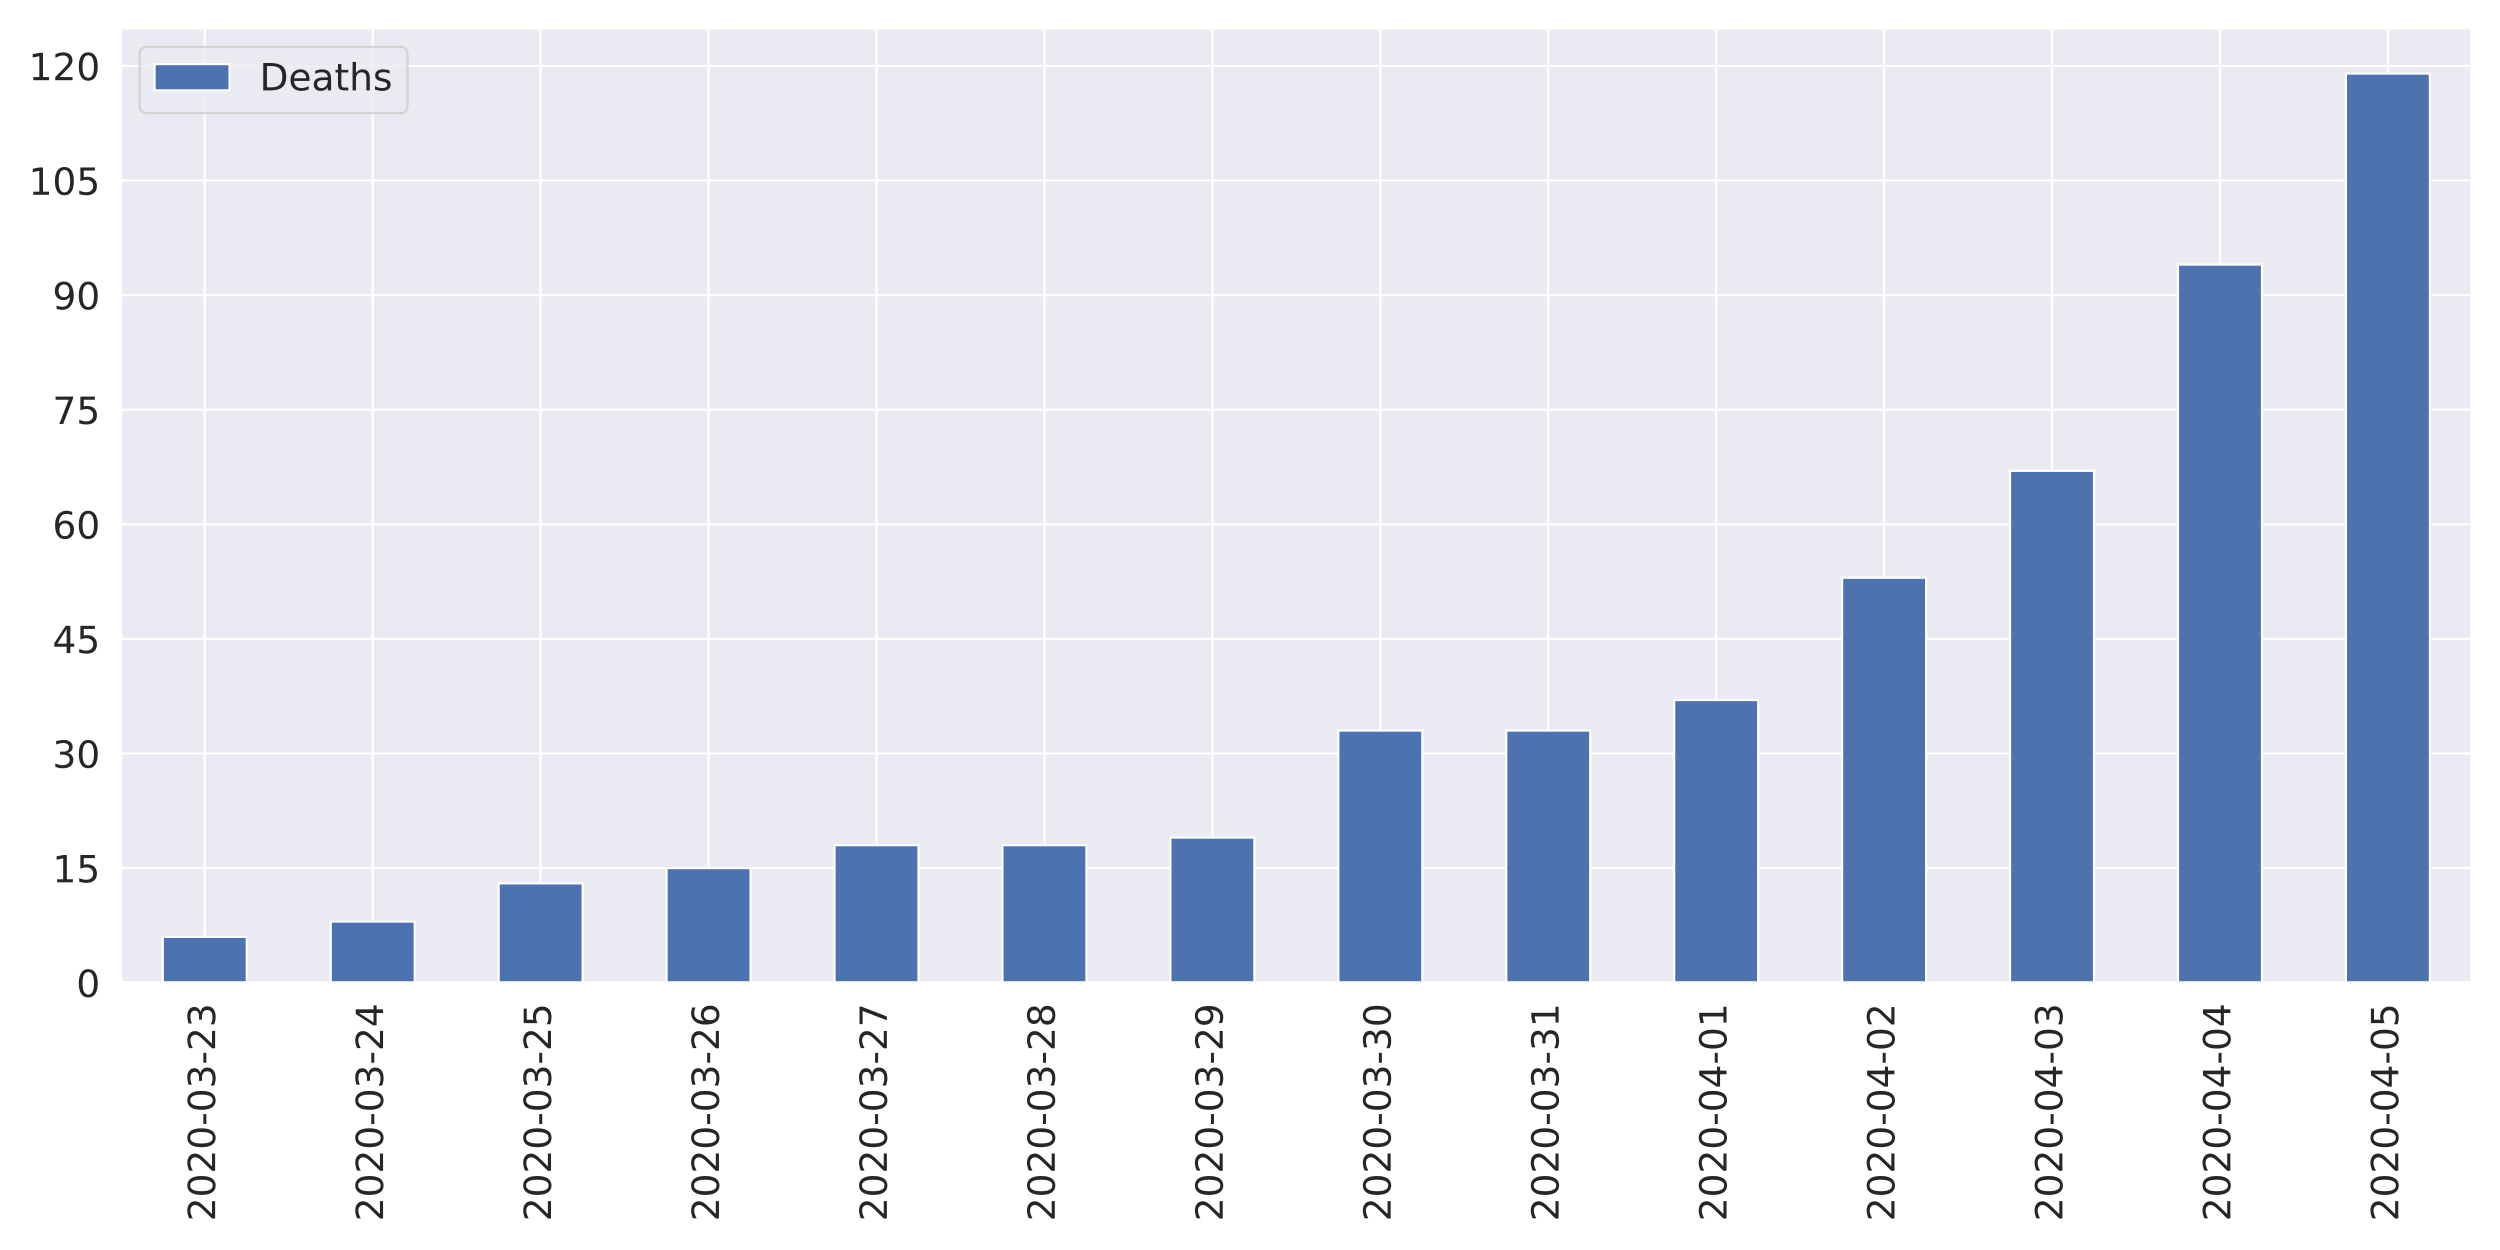
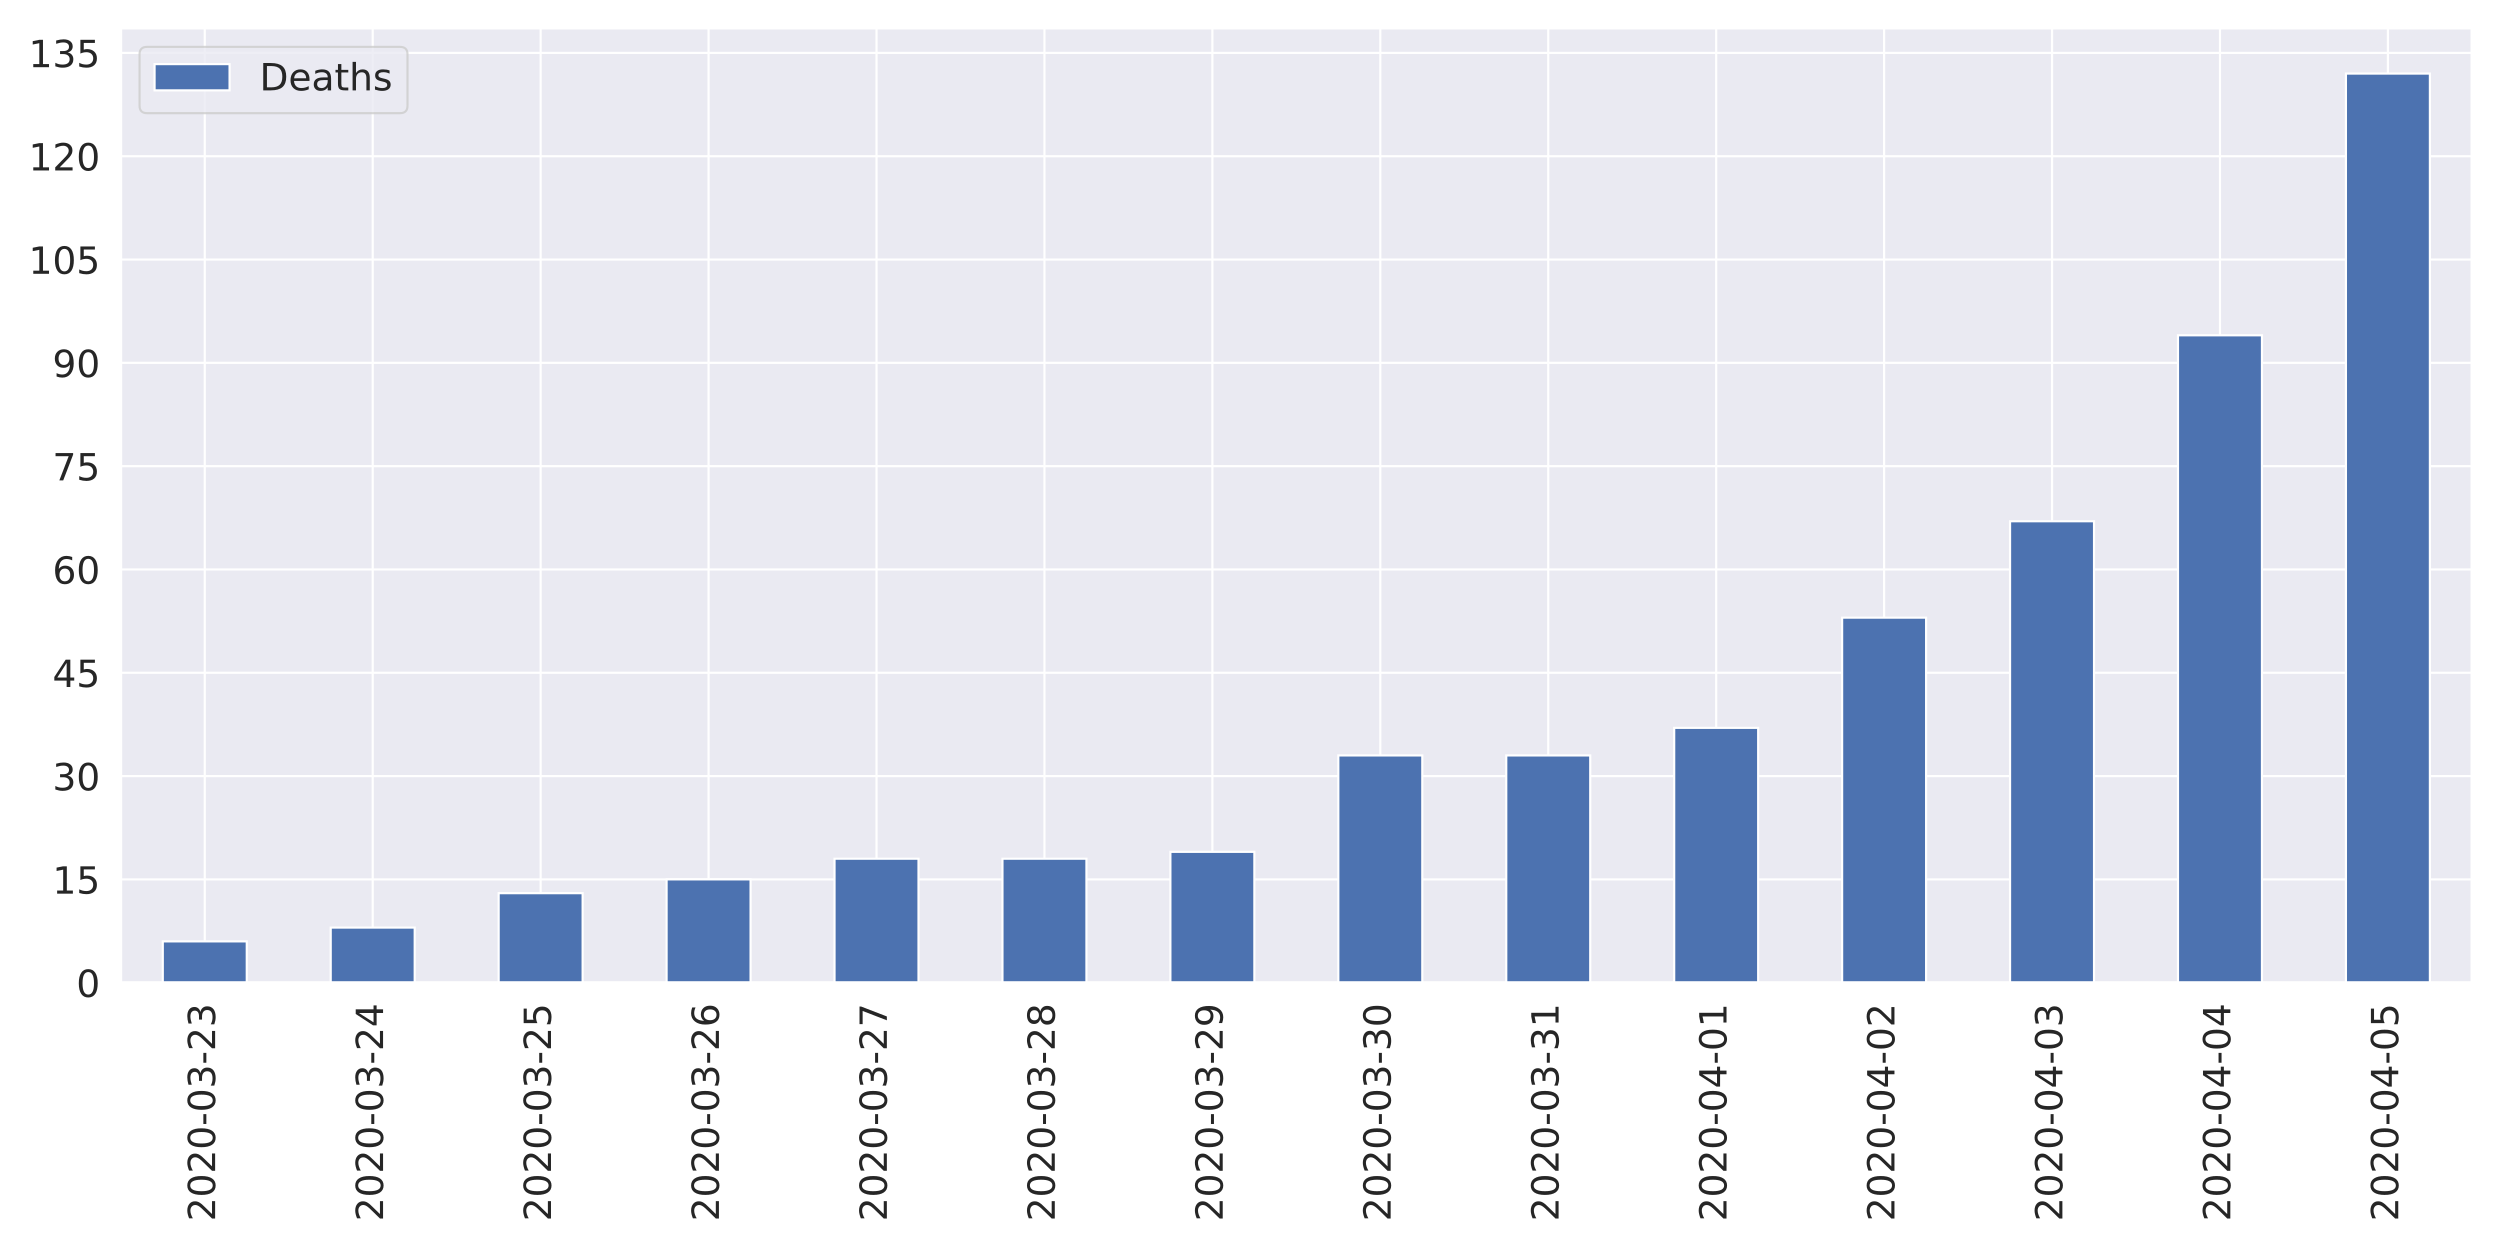
<svg xmlns="http://www.w3.org/2000/svg" xmlns:xlink="http://www.w3.org/1999/xlink" height="576pt" version="1.1" viewBox="0 0 1152 576" width="1152pt">
  <defs>
    <style type="text/css">
*{stroke-linecap:butt;stroke-linejoin:round;}
  </style>
  </defs>
  <g id="figure_1">
    <g id="patch_1">
      <path d="M 0 576  L 1152 576  L 1152 0  L 0 0  z " style="fill:#ffffff;" />
    </g>
    <g id="axes_1">
      <g id="patch_2">
        <path d="M 55.67 452.83  L 1139.04 452.83  L 1139.04 12.96  L 55.67 12.96  z " style="fill:#eaeaf2;" />
      </g>
      <g id="matplotlib.axis_1">
        <g id="xtick_1">
          <g id="line2d_1">
            <path clip-path="url(#p32ae984a57)" d="M 94.362 452.83  L 94.362 12.96  " style="fill:none;stroke:#ffffff;stroke-linecap:round;" />
          </g>
          <g id="text_1">
            <defs>
              <path d="M 19.188 8.297  L 53.609 8.297  L 53.609 0  L 7.328 0  L 7.328 8.297  Q 12.938 14.109 22.625 23.891  Q 32.328 33.688 34.812 36.531  Q 39.547 41.844 41.422 45.531  Q 43.312 49.219 43.312 52.781  Q 43.312 58.594 39.234 62.25  Q 35.156 65.922 28.609 65.922  Q 23.969 65.922 18.812 64.312  Q 13.672 62.703 7.812 59.422  L 7.812 69.391  Q 13.766 71.781 18.938 73  Q 24.125 74.219 28.422 74.219  Q 39.75 74.219 46.484 68.547  Q 53.219 62.891 53.219 53.422  Q 53.219 48.922 51.531 44.891  Q 49.859 40.875 45.406 35.406  Q 44.188 33.984 37.641 27.219  Q 31.109 20.453 19.188 8.297  z " id="DejaVuSans-50" />
              <path d="M 31.781 66.406  Q 24.172 66.406 20.328 58.906  Q 16.5 51.422 16.5 36.375  Q 16.5 21.391 20.328 13.891  Q 24.172 6.391 31.781 6.391  Q 39.453 6.391 43.281 13.891  Q 47.125 21.391 47.125 36.375  Q 47.125 51.422 43.281 58.906  Q 39.453 66.406 31.781 66.406  z M 31.781 74.219  Q 44.047 74.219 50.516 64.516  Q 56.984 54.828 56.984 36.375  Q 56.984 17.969 50.516 8.266  Q 44.047 -1.422 31.781 -1.422  Q 19.531 -1.422 13.062 8.266  Q 6.594 17.969 6.594 36.375  Q 6.594 54.828 13.062 64.516  Q 19.531 74.219 31.781 74.219  z " id="DejaVuSans-48" />
              <path d="M 4.891 31.391  L 31.203 31.391  L 31.203 23.391  L 4.891 23.391  z " id="DejaVuSans-45" />
              <path d="M 40.578 39.312  Q 47.656 37.797 51.625 33  Q 55.609 28.219 55.609 21.188  Q 55.609 10.406 48.188 4.484  Q 40.766 -1.422 27.094 -1.422  Q 22.516 -1.422 17.656 -0.516  Q 12.797 0.391 7.625 2.203  L 7.625 11.719  Q 11.719 9.328 16.594 8.109  Q 21.484 6.891 26.812 6.891  Q 36.078 6.891 40.938 10.547  Q 45.797 14.203 45.797 21.188  Q 45.797 27.641 41.281 31.266  Q 36.766 34.906 28.719 34.906  L 20.219 34.906  L 20.219 43.016  L 29.109 43.016  Q 36.375 43.016 40.234 45.922  Q 44.094 48.828 44.094 54.297  Q 44.094 59.906 40.109 62.906  Q 36.141 65.922 28.719 65.922  Q 24.656 65.922 20.016 65.031  Q 15.375 64.156 9.812 62.312  L 9.812 71.094  Q 15.438 72.656 20.344 73.438  Q 25.25 74.219 29.594 74.219  Q 40.828 74.219 47.359 69.109  Q 53.906 64.016 53.906 55.328  Q 53.906 49.266 50.438 45.094  Q 46.969 40.922 40.578 39.312  z " id="DejaVuSans-51" />
            </defs>
            <g style="fill:#262626;" transform="translate(99.12999 562.7538)rotate(-90)scale(0.1728 -0.1728)">
              <use xlink:href="#DejaVuSans-50" />
              <use x="63.623" xlink:href="#DejaVuSans-48" />
              <use x="127.246" xlink:href="#DejaVuSans-50" />
              <use x="190.869" xlink:href="#DejaVuSans-48" />
              <use x="254.492" xlink:href="#DejaVuSans-45" />
              <use x="290.576" xlink:href="#DejaVuSans-48" />
              <use x="354.199" xlink:href="#DejaVuSans-51" />
              <use x="417.822" xlink:href="#DejaVuSans-45" />
              <use x="453.906" xlink:href="#DejaVuSans-50" />
              <use x="517.529" xlink:href="#DejaVuSans-51" />
            </g>
          </g>
        </g>
        <g id="xtick_2">
          <g id="line2d_2">
            <path clip-path="url(#p32ae984a57)" d="M 171.745 452.83  L 171.745 12.96  " style="fill:none;stroke:#ffffff;stroke-linecap:round;" />
          </g>
          <g id="text_2">
            <defs>
              <path d="M 37.797 64.312  L 12.891 25.391  L 37.797 25.391  z M 35.203 72.906  L 47.609 72.906  L 47.609 25.391  L 58.016 25.391  L 58.016 17.188  L 47.609 17.188  L 47.609 0  L 37.797 0  L 37.797 17.188  L 4.891 17.188  L 4.891 26.703  z " id="DejaVuSans-52" />
            </defs>
            <g style="fill:#262626;" transform="translate(176.5136 562.7538)rotate(-90)scale(0.1728 -0.1728)">
              <use xlink:href="#DejaVuSans-50" />
              <use x="63.623" xlink:href="#DejaVuSans-48" />
              <use x="127.246" xlink:href="#DejaVuSans-50" />
              <use x="190.869" xlink:href="#DejaVuSans-48" />
              <use x="254.492" xlink:href="#DejaVuSans-45" />
              <use x="290.576" xlink:href="#DejaVuSans-48" />
              <use x="354.199" xlink:href="#DejaVuSans-51" />
              <use x="417.822" xlink:href="#DejaVuSans-45" />
              <use x="453.906" xlink:href="#DejaVuSans-50" />
              <use x="517.529" xlink:href="#DejaVuSans-52" />
            </g>
          </g>
        </g>
        <g id="xtick_3">
          <g id="line2d_3">
            <path clip-path="url(#p32ae984a57)" d="M 249.129 452.83  L 249.129 12.96  " style="fill:none;stroke:#ffffff;stroke-linecap:round;" />
          </g>
          <g id="text_3">
            <defs>
              <path d="M 10.797 72.906  L 49.516 72.906  L 49.516 64.594  L 19.828 64.594  L 19.828 46.734  Q 21.969 47.469 24.109 47.828  Q 26.266 48.188 28.422 48.188  Q 40.625 48.188 47.75 41.5  Q 54.891 34.812 54.891 23.391  Q 54.891 11.625 47.562 5.094  Q 40.234 -1.422 26.906 -1.422  Q 22.312 -1.422 17.547 -0.641  Q 12.797 0.141 7.719 1.703  L 7.719 11.625  Q 12.109 9.234 16.797 8.062  Q 21.484 6.891 26.703 6.891  Q 35.156 6.891 40.078 11.328  Q 45.016 15.766 45.016 23.391  Q 45.016 31 40.078 35.438  Q 35.156 39.891 26.703 39.891  Q 22.75 39.891 18.812 39.016  Q 14.891 38.141 10.797 36.281  z " id="DejaVuSans-53" />
            </defs>
            <g style="fill:#262626;" transform="translate(253.8971 562.7538)rotate(-90)scale(0.1728 -0.1728)">
              <use xlink:href="#DejaVuSans-50" />
              <use x="63.623" xlink:href="#DejaVuSans-48" />
              <use x="127.246" xlink:href="#DejaVuSans-50" />
              <use x="190.869" xlink:href="#DejaVuSans-48" />
              <use x="254.492" xlink:href="#DejaVuSans-45" />
              <use x="290.576" xlink:href="#DejaVuSans-48" />
              <use x="354.199" xlink:href="#DejaVuSans-51" />
              <use x="417.822" xlink:href="#DejaVuSans-45" />
              <use x="453.906" xlink:href="#DejaVuSans-50" />
              <use x="517.529" xlink:href="#DejaVuSans-53" />
            </g>
          </g>
        </g>
        <g id="xtick_4">
          <g id="line2d_4">
            <path clip-path="url(#p32ae984a57)" d="M 326.512 452.83  L 326.512 12.96  " style="fill:none;stroke:#ffffff;stroke-linecap:round;" />
          </g>
          <g id="text_4">
            <defs>
              <path d="M 33.016 40.375  Q 26.375 40.375 22.484 35.828  Q 18.609 31.297 18.609 23.391  Q 18.609 15.531 22.484 10.953  Q 26.375 6.391 33.016 6.391  Q 39.656 6.391 43.531 10.953  Q 47.406 15.531 47.406 23.391  Q 47.406 31.297 43.531 35.828  Q 39.656 40.375 33.016 40.375  z M 52.594 71.297  L 52.594 62.312  Q 48.875 64.062 45.094 64.984  Q 41.312 65.922 37.594 65.922  Q 27.828 65.922 22.672 59.328  Q 17.531 52.734 16.797 39.406  Q 19.672 43.656 24.016 45.922  Q 28.375 48.188 33.594 48.188  Q 44.578 48.188 50.953 41.516  Q 57.328 34.859 57.328 23.391  Q 57.328 12.156 50.688 5.359  Q 44.047 -1.422 33.016 -1.422  Q 20.359 -1.422 13.672 8.266  Q 6.984 17.969 6.984 36.375  Q 6.984 53.656 15.188 63.938  Q 23.391 74.219 37.203 74.219  Q 40.922 74.219 44.703 73.484  Q 48.484 72.75 52.594 71.297  z " id="DejaVuSans-54" />
            </defs>
            <g style="fill:#262626;" transform="translate(331.2807 562.7538)rotate(-90)scale(0.1728 -0.1728)">
              <use xlink:href="#DejaVuSans-50" />
              <use x="63.623" xlink:href="#DejaVuSans-48" />
              <use x="127.246" xlink:href="#DejaVuSans-50" />
              <use x="190.869" xlink:href="#DejaVuSans-48" />
              <use x="254.492" xlink:href="#DejaVuSans-45" />
              <use x="290.576" xlink:href="#DejaVuSans-48" />
              <use x="354.199" xlink:href="#DejaVuSans-51" />
              <use x="417.822" xlink:href="#DejaVuSans-45" />
              <use x="453.906" xlink:href="#DejaVuSans-50" />
              <use x="517.529" xlink:href="#DejaVuSans-54" />
            </g>
          </g>
        </g>
        <g id="xtick_5">
          <g id="line2d_5">
            <path clip-path="url(#p32ae984a57)" d="M 403.896 452.83  L 403.896 12.96  " style="fill:none;stroke:#ffffff;stroke-linecap:round;" />
          </g>
          <g id="text_5">
            <defs>
              <path d="M 8.203 72.906  L 55.078 72.906  L 55.078 68.703  L 28.609 0  L 18.312 0  L 43.219 64.594  L 8.203 64.594  z " id="DejaVuSans-55" />
            </defs>
            <g style="fill:#262626;" transform="translate(408.6643 562.7538)rotate(-90)scale(0.1728 -0.1728)">
              <use xlink:href="#DejaVuSans-50" />
              <use x="63.623" xlink:href="#DejaVuSans-48" />
              <use x="127.246" xlink:href="#DejaVuSans-50" />
              <use x="190.869" xlink:href="#DejaVuSans-48" />
              <use x="254.492" xlink:href="#DejaVuSans-45" />
              <use x="290.576" xlink:href="#DejaVuSans-48" />
              <use x="354.199" xlink:href="#DejaVuSans-51" />
              <use x="417.822" xlink:href="#DejaVuSans-45" />
              <use x="453.906" xlink:href="#DejaVuSans-50" />
              <use x="517.529" xlink:href="#DejaVuSans-55" />
            </g>
          </g>
        </g>
        <g id="xtick_6">
          <g id="line2d_6">
            <path clip-path="url(#p32ae984a57)" d="M 481.28 452.83  L 481.28 12.96  " style="fill:none;stroke:#ffffff;stroke-linecap:round;" />
          </g>
          <g id="text_6">
            <defs>
              <path d="M 31.781 34.625  Q 24.75 34.625 20.719 30.859  Q 16.703 27.094 16.703 20.516  Q 16.703 13.922 20.719 10.156  Q 24.75 6.391 31.781 6.391  Q 38.812 6.391 42.859 10.172  Q 46.922 13.969 46.922 20.516  Q 46.922 27.094 42.891 30.859  Q 38.875 34.625 31.781 34.625  z M 21.922 38.812  Q 15.578 40.375 12.031 44.719  Q 8.5 49.078 8.5 55.328  Q 8.5 64.062 14.719 69.141  Q 20.953 74.219 31.781 74.219  Q 42.672 74.219 48.875 69.141  Q 55.078 64.062 55.078 55.328  Q 55.078 49.078 51.531 44.719  Q 48 40.375 41.703 38.812  Q 48.828 37.156 52.797 32.312  Q 56.781 27.484 56.781 20.516  Q 56.781 9.906 50.312 4.234  Q 43.844 -1.422 31.781 -1.422  Q 19.734 -1.422 13.25 4.234  Q 6.781 9.906 6.781 20.516  Q 6.781 27.484 10.781 32.312  Q 14.797 37.156 21.922 38.812  z M 18.312 54.391  Q 18.312 48.734 21.844 45.562  Q 25.391 42.391 31.781 42.391  Q 38.141 42.391 41.719 45.562  Q 45.312 48.734 45.312 54.391  Q 45.312 60.062 41.719 63.234  Q 38.141 66.406 31.781 66.406  Q 25.391 66.406 21.844 63.234  Q 18.312 60.062 18.312 54.391  z " id="DejaVuSans-56" />
            </defs>
            <g style="fill:#262626;" transform="translate(486.0478 562.7538)rotate(-90)scale(0.1728 -0.1728)">
              <use xlink:href="#DejaVuSans-50" />
              <use x="63.623" xlink:href="#DejaVuSans-48" />
              <use x="127.246" xlink:href="#DejaVuSans-50" />
              <use x="190.869" xlink:href="#DejaVuSans-48" />
              <use x="254.492" xlink:href="#DejaVuSans-45" />
              <use x="290.576" xlink:href="#DejaVuSans-48" />
              <use x="354.199" xlink:href="#DejaVuSans-51" />
              <use x="417.822" xlink:href="#DejaVuSans-45" />
              <use x="453.906" xlink:href="#DejaVuSans-50" />
              <use x="517.529" xlink:href="#DejaVuSans-56" />
            </g>
          </g>
        </g>
        <g id="xtick_7">
          <g id="line2d_7">
            <path clip-path="url(#p32ae984a57)" d="M 558.663 452.83  L 558.663 12.96  " style="fill:none;stroke:#ffffff;stroke-linecap:round;" />
          </g>
          <g id="text_7">
            <defs>
              <path d="M 10.984 1.516  L 10.984 10.5  Q 14.703 8.734 18.5 7.812  Q 22.312 6.891 25.984 6.891  Q 35.75 6.891 40.891 13.453  Q 46.047 20.016 46.781 33.406  Q 43.953 29.203 39.594 26.953  Q 35.25 24.703 29.984 24.703  Q 19.047 24.703 12.672 31.312  Q 6.297 37.938 6.297 49.422  Q 6.297 60.641 12.938 67.422  Q 19.578 74.219 30.609 74.219  Q 43.266 74.219 49.922 64.516  Q 56.594 54.828 56.594 36.375  Q 56.594 19.141 48.406 8.859  Q 40.234 -1.422 26.422 -1.422  Q 22.703 -1.422 18.891 -0.688  Q 15.094 0.047 10.984 1.516  z M 30.609 32.422  Q 37.25 32.422 41.125 36.953  Q 45.016 41.5 45.016 49.422  Q 45.016 57.281 41.125 61.844  Q 37.25 66.406 30.609 66.406  Q 23.969 66.406 20.094 61.844  Q 16.219 57.281 16.219 49.422  Q 16.219 41.5 20.094 36.953  Q 23.969 32.422 30.609 32.422  z " id="DejaVuSans-57" />
            </defs>
            <g style="fill:#262626;" transform="translate(563.4314 562.7538)rotate(-90)scale(0.1728 -0.1728)">
              <use xlink:href="#DejaVuSans-50" />
              <use x="63.623" xlink:href="#DejaVuSans-48" />
              <use x="127.246" xlink:href="#DejaVuSans-50" />
              <use x="190.869" xlink:href="#DejaVuSans-48" />
              <use x="254.492" xlink:href="#DejaVuSans-45" />
              <use x="290.576" xlink:href="#DejaVuSans-48" />
              <use x="354.199" xlink:href="#DejaVuSans-51" />
              <use x="417.822" xlink:href="#DejaVuSans-45" />
              <use x="453.906" xlink:href="#DejaVuSans-50" />
              <use x="517.529" xlink:href="#DejaVuSans-57" />
            </g>
          </g>
        </g>
        <g id="xtick_8">
          <g id="line2d_8">
            <path clip-path="url(#p32ae984a57)" d="M 636.047 452.83  L 636.047 12.96  " style="fill:none;stroke:#ffffff;stroke-linecap:round;" />
          </g>
          <g id="text_8">
            <g style="fill:#262626;" transform="translate(640.815 562.7538)rotate(-90)scale(0.1728 -0.1728)">
              <use xlink:href="#DejaVuSans-50" />
              <use x="63.623" xlink:href="#DejaVuSans-48" />
              <use x="127.246" xlink:href="#DejaVuSans-50" />
              <use x="190.869" xlink:href="#DejaVuSans-48" />
              <use x="254.492" xlink:href="#DejaVuSans-45" />
              <use x="290.576" xlink:href="#DejaVuSans-48" />
              <use x="354.199" xlink:href="#DejaVuSans-51" />
              <use x="417.822" xlink:href="#DejaVuSans-45" />
              <use x="453.906" xlink:href="#DejaVuSans-51" />
              <use x="517.529" xlink:href="#DejaVuSans-48" />
            </g>
          </g>
        </g>
        <g id="xtick_9">
          <g id="line2d_9">
            <path clip-path="url(#p32ae984a57)" d="M 713.43 452.83  L 713.43 12.96  " style="fill:none;stroke:#ffffff;stroke-linecap:round;" />
          </g>
          <g id="text_9">
            <defs>
              <path d="M 12.406 8.297  L 28.516 8.297  L 28.516 63.922  L 10.984 60.406  L 10.984 69.391  L 28.422 72.906  L 38.281 72.906  L 38.281 8.297  L 54.391 8.297  L 54.391 0  L 12.406 0  z " id="DejaVuSans-49" />
            </defs>
            <g style="fill:#262626;" transform="translate(718.1986 562.7538)rotate(-90)scale(0.1728 -0.1728)">
              <use xlink:href="#DejaVuSans-50" />
              <use x="63.623" xlink:href="#DejaVuSans-48" />
              <use x="127.246" xlink:href="#DejaVuSans-50" />
              <use x="190.869" xlink:href="#DejaVuSans-48" />
              <use x="254.492" xlink:href="#DejaVuSans-45" />
              <use x="290.576" xlink:href="#DejaVuSans-48" />
              <use x="354.199" xlink:href="#DejaVuSans-51" />
              <use x="417.822" xlink:href="#DejaVuSans-45" />
              <use x="453.906" xlink:href="#DejaVuSans-51" />
              <use x="517.529" xlink:href="#DejaVuSans-49" />
            </g>
          </g>
        </g>
        <g id="xtick_10">
          <g id="line2d_10">
            <path clip-path="url(#p32ae984a57)" d="M 790.814 452.83  L 790.814 12.96  " style="fill:none;stroke:#ffffff;stroke-linecap:round;" />
          </g>
          <g id="text_10">
            <g style="fill:#262626;" transform="translate(795.5821 562.7538)rotate(-90)scale(0.1728 -0.1728)">
              <use xlink:href="#DejaVuSans-50" />
              <use x="63.623" xlink:href="#DejaVuSans-48" />
              <use x="127.246" xlink:href="#DejaVuSans-50" />
              <use x="190.869" xlink:href="#DejaVuSans-48" />
              <use x="254.492" xlink:href="#DejaVuSans-45" />
              <use x="290.576" xlink:href="#DejaVuSans-48" />
              <use x="354.199" xlink:href="#DejaVuSans-52" />
              <use x="417.822" xlink:href="#DejaVuSans-45" />
              <use x="453.906" xlink:href="#DejaVuSans-48" />
              <use x="517.529" xlink:href="#DejaVuSans-49" />
            </g>
          </g>
        </g>
        <g id="xtick_11">
          <g id="line2d_11">
            <path clip-path="url(#p32ae984a57)" d="M 868.197 452.83  L 868.197 12.96  " style="fill:none;stroke:#ffffff;stroke-linecap:round;" />
          </g>
          <g id="text_11">
            <g style="fill:#262626;" transform="translate(872.9657 562.7538)rotate(-90)scale(0.1728 -0.1728)">
              <use xlink:href="#DejaVuSans-50" />
              <use x="63.623" xlink:href="#DejaVuSans-48" />
              <use x="127.246" xlink:href="#DejaVuSans-50" />
              <use x="190.869" xlink:href="#DejaVuSans-48" />
              <use x="254.492" xlink:href="#DejaVuSans-45" />
              <use x="290.576" xlink:href="#DejaVuSans-48" />
              <use x="354.199" xlink:href="#DejaVuSans-52" />
              <use x="417.822" xlink:href="#DejaVuSans-45" />
              <use x="453.906" xlink:href="#DejaVuSans-48" />
              <use x="517.529" xlink:href="#DejaVuSans-50" />
            </g>
          </g>
        </g>
        <g id="xtick_12">
          <g id="line2d_12">
            <path clip-path="url(#p32ae984a57)" d="M 945.581 452.83  L 945.581 12.96  " style="fill:none;stroke:#ffffff;stroke-linecap:round;" />
          </g>
          <g id="text_12">
            <g style="fill:#262626;" transform="translate(950.3493 562.7538)rotate(-90)scale(0.1728 -0.1728)">
              <use xlink:href="#DejaVuSans-50" />
              <use x="63.623" xlink:href="#DejaVuSans-48" />
              <use x="127.246" xlink:href="#DejaVuSans-50" />
              <use x="190.869" xlink:href="#DejaVuSans-48" />
              <use x="254.492" xlink:href="#DejaVuSans-45" />
              <use x="290.576" xlink:href="#DejaVuSans-48" />
              <use x="354.199" xlink:href="#DejaVuSans-52" />
              <use x="417.822" xlink:href="#DejaVuSans-45" />
              <use x="453.906" xlink:href="#DejaVuSans-48" />
              <use x="517.529" xlink:href="#DejaVuSans-51" />
            </g>
          </g>
        </g>
        <g id="xtick_13">
          <g id="line2d_13">
            <path clip-path="url(#p32ae984a57)" d="M 1022.965 452.83  L 1022.965 12.96  " style="fill:none;stroke:#ffffff;stroke-linecap:round;" />
          </g>
          <g id="text_13">
            <g style="fill:#262626;" transform="translate(1027.733 562.7538)rotate(-90)scale(0.1728 -0.1728)">
              <use xlink:href="#DejaVuSans-50" />
              <use x="63.623" xlink:href="#DejaVuSans-48" />
              <use x="127.246" xlink:href="#DejaVuSans-50" />
              <use x="190.869" xlink:href="#DejaVuSans-48" />
              <use x="254.492" xlink:href="#DejaVuSans-45" />
              <use x="290.576" xlink:href="#DejaVuSans-48" />
              <use x="354.199" xlink:href="#DejaVuSans-52" />
              <use x="417.822" xlink:href="#DejaVuSans-45" />
              <use x="453.906" xlink:href="#DejaVuSans-48" />
              <use x="517.529" xlink:href="#DejaVuSans-52" />
            </g>
          </g>
        </g>
        <g id="xtick_14">
          <g id="line2d_14">
            <path clip-path="url(#p32ae984a57)" d="M 1100.348 452.83  L 1100.348 12.96  " style="fill:none;stroke:#ffffff;stroke-linecap:round;" />
          </g>
          <g id="text_14">
            <g style="fill:#262626;" transform="translate(1105.116 562.7538)rotate(-90)scale(0.1728 -0.1728)">
              <use xlink:href="#DejaVuSans-50" />
              <use x="63.623" xlink:href="#DejaVuSans-48" />
              <use x="127.246" xlink:href="#DejaVuSans-50" />
              <use x="190.869" xlink:href="#DejaVuSans-48" />
              <use x="254.492" xlink:href="#DejaVuSans-45" />
              <use x="290.576" xlink:href="#DejaVuSans-48" />
              <use x="354.199" xlink:href="#DejaVuSans-52" />
              <use x="417.822" xlink:href="#DejaVuSans-45" />
              <use x="453.906" xlink:href="#DejaVuSans-48" />
              <use x="517.529" xlink:href="#DejaVuSans-53" />
            </g>
          </g>
        </g>
      </g>
      <g id="matplotlib.axis_2">
        <g id="ytick_1">
          <g id="line2d_15">
            <path clip-path="url(#p32ae984a57)" d="M 55.67 452.83  L 1139.04 452.83  " style="fill:none;stroke:#ffffff;stroke-linecap:round;" />
          </g>
          <g id="text_15">
            <g style="fill:#262626;" transform="translate(35.1756 459.3951)scale(0.1728 -0.1728)">
              <use xlink:href="#DejaVuSans-48" />
            </g>
          </g>
        </g>
        <g id="ytick_2">
          <g id="line2d_16">
-             <path clip-path="url(#p32ae984a57)" d="M 55.67 400.024  L 1139.04 400.024  " style="fill:none;stroke:#ffffff;stroke-linecap:round;" />
+             <path clip-path="url(#p32ae984a57)" d="M 55.67 405.225  L 1139.04 405.225  " style="fill:none;stroke:#ffffff;stroke-linecap:round;" />
          </g>
          <g id="text_16">
-             <g style="fill:#262626;" transform="translate(24.1812 406.5895)scale(0.1728 -0.1728)">
+             <g style="fill:#262626;" transform="translate(24.1812 411.7901)scale(0.1728 -0.1728)">
              <use xlink:href="#DejaVuSans-49" />
              <use x="63.623" xlink:href="#DejaVuSans-53" />
            </g>
          </g>
        </g>
        <g id="ytick_3">
          <g id="line2d_17">
-             <path clip-path="url(#p32ae984a57)" d="M 55.67 347.219  L 1139.04 347.219  " style="fill:none;stroke:#ffffff;stroke-linecap:round;" />
+             <path clip-path="url(#p32ae984a57)" d="M 55.67 357.62  L 1139.04 357.62  " style="fill:none;stroke:#ffffff;stroke-linecap:round;" />
          </g>
          <g id="text_17">
-             <g style="fill:#262626;" transform="translate(24.1812 353.784)scale(0.1728 -0.1728)">
+             <g style="fill:#262626;" transform="translate(24.1812 364.1851)scale(0.1728 -0.1728)">
              <use xlink:href="#DejaVuSans-51" />
              <use x="63.623" xlink:href="#DejaVuSans-48" />
            </g>
          </g>
        </g>
        <g id="ytick_4">
          <g id="line2d_18">
-             <path clip-path="url(#p32ae984a57)" d="M 55.67 294.413  L 1139.04 294.413  " style="fill:none;stroke:#ffffff;stroke-linecap:round;" />
+             <path clip-path="url(#p32ae984a57)" d="M 55.67 310.015  L 1139.04 310.015  " style="fill:none;stroke:#ffffff;stroke-linecap:round;" />
          </g>
          <g id="text_18">
-             <g style="fill:#262626;" transform="translate(24.1812 300.9785)scale(0.1728 -0.1728)">
+             <g style="fill:#262626;" transform="translate(24.1812 316.5801)scale(0.1728 -0.1728)">
              <use xlink:href="#DejaVuSans-52" />
              <use x="63.623" xlink:href="#DejaVuSans-53" />
            </g>
          </g>
        </g>
        <g id="ytick_5">
          <g id="line2d_19">
-             <path clip-path="url(#p32ae984a57)" d="M 55.67 241.608  L 1139.04 241.608  " style="fill:none;stroke:#ffffff;stroke-linecap:round;" />
+             <path clip-path="url(#p32ae984a57)" d="M 55.67 262.41  L 1139.04 262.41  " style="fill:none;stroke:#ffffff;stroke-linecap:round;" />
          </g>
          <g id="text_19">
-             <g style="fill:#262626;" transform="translate(24.1812 248.173)scale(0.1728 -0.1728)">
+             <g style="fill:#262626;" transform="translate(24.1812 268.9751)scale(0.1728 -0.1728)">
              <use xlink:href="#DejaVuSans-54" />
              <use x="63.623" xlink:href="#DejaVuSans-48" />
            </g>
          </g>
        </g>
        <g id="ytick_6">
          <g id="line2d_20">
-             <path clip-path="url(#p32ae984a57)" d="M 55.67 188.802  L 1139.04 188.802  " style="fill:none;stroke:#ffffff;stroke-linecap:round;" />
+             <path clip-path="url(#p32ae984a57)" d="M 55.67 214.805  L 1139.04 214.805  " style="fill:none;stroke:#ffffff;stroke-linecap:round;" />
          </g>
          <g id="text_20">
-             <g style="fill:#262626;" transform="translate(24.1812 195.3674)scale(0.1728 -0.1728)">
+             <g style="fill:#262626;" transform="translate(24.1812 221.3702)scale(0.1728 -0.1728)">
              <use xlink:href="#DejaVuSans-55" />
              <use x="63.623" xlink:href="#DejaVuSans-53" />
            </g>
          </g>
        </g>
        <g id="ytick_7">
          <g id="line2d_21">
-             <path clip-path="url(#p32ae984a57)" d="M 55.67 135.997  L 1139.04 135.997  " style="fill:none;stroke:#ffffff;stroke-linecap:round;" />
+             <path clip-path="url(#p32ae984a57)" d="M 55.67 167.2  L 1139.04 167.2  " style="fill:none;stroke:#ffffff;stroke-linecap:round;" />
          </g>
          <g id="text_21">
-             <g style="fill:#262626;" transform="translate(24.1812 142.5619)scale(0.1728 -0.1728)">
+             <g style="fill:#262626;" transform="translate(24.1812 173.7652)scale(0.1728 -0.1728)">
              <use xlink:href="#DejaVuSans-57" />
              <use x="63.623" xlink:href="#DejaVuSans-48" />
            </g>
          </g>
        </g>
        <g id="ytick_8">
          <g id="line2d_22">
-             <path clip-path="url(#p32ae984a57)" d="M 55.67 83.191  L 1139.04 83.191  " style="fill:none;stroke:#ffffff;stroke-linecap:round;" />
+             <path clip-path="url(#p32ae984a57)" d="M 55.67 119.595  L 1139.04 119.595  " style="fill:none;stroke:#ffffff;stroke-linecap:round;" />
          </g>
          <g id="text_22">
-             <g style="fill:#262626;" transform="translate(13.1868 89.75639)scale(0.1728 -0.1728)">
+             <g style="fill:#262626;" transform="translate(13.1868 126.1602)scale(0.1728 -0.1728)">
              <use xlink:href="#DejaVuSans-49" />
              <use x="63.623" xlink:href="#DejaVuSans-48" />
              <use x="127.246" xlink:href="#DejaVuSans-53" />
            </g>
          </g>
        </g>
        <g id="ytick_9">
          <g id="line2d_23">
-             <path clip-path="url(#p32ae984a57)" d="M 55.67 30.386  L 1139.04 30.386  " style="fill:none;stroke:#ffffff;stroke-linecap:round;" />
+             <path clip-path="url(#p32ae984a57)" d="M 55.67 71.99  L 1139.04 71.99  " style="fill:none;stroke:#ffffff;stroke-linecap:round;" />
          </g>
          <g id="text_23">
-             <g style="fill:#262626;" transform="translate(13.1868 36.95087)scale(0.1728 -0.1728)">
+             <g style="fill:#262626;" transform="translate(13.1868 78.55522)scale(0.1728 -0.1728)">
              <use xlink:href="#DejaVuSans-49" />
              <use x="63.623" xlink:href="#DejaVuSans-50" />
              <use x="127.246" xlink:href="#DejaVuSans-48" />
            </g>
          </g>
        </g>
+         <g id="ytick_10">
+           <g id="line2d_24">
+             <path clip-path="url(#p32ae984a57)" d="M 55.67 24.385  L 1139.04 24.385  " style="fill:none;stroke:#ffffff;stroke-linecap:round;" />
+           </g>
+           <g id="text_24">
+             <g style="fill:#262626;" transform="translate(13.1868 30.95024)scale(0.1728 -0.1728)">
+               <use xlink:href="#DejaVuSans-49" />
+               <use x="63.623" xlink:href="#DejaVuSans-51" />
+               <use x="127.246" xlink:href="#DejaVuSans-53" />
+             </g>
+           </g>
+         </g>
      </g>
      <g id="patch_3">
-         <path clip-path="url(#p32ae984a57)" d="M 75.016 452.83  L 113.708 452.83  L 113.708 431.708  L 75.016 431.708  z " style="fill:#4c72b0;stroke:#ffffff;stroke-linejoin:miter;" />
+         <path clip-path="url(#p32ae984a57)" d="M 75.016 452.83  L 113.708 452.83  L 113.708 433.788  L 75.016 433.788  z " style="fill:#4c72b0;stroke:#ffffff;stroke-linejoin:miter;" />
      </g>
      <g id="patch_4">
-         <path clip-path="url(#p32ae984a57)" d="M 152.399 452.83  L 191.091 452.83  L 191.091 424.667  L 152.399 424.667  z " style="fill:#4c72b0;stroke:#ffffff;stroke-linejoin:miter;" />
+         <path clip-path="url(#p32ae984a57)" d="M 152.399 452.83  L 191.091 452.83  L 191.091 427.441  L 152.399 427.441  z " style="fill:#4c72b0;stroke:#ffffff;stroke-linejoin:miter;" />
      </g>
      <g id="patch_5">
-         <path clip-path="url(#p32ae984a57)" d="M 229.783 452.83  L 268.475 452.83  L 268.475 407.065  L 229.783 407.065  z " style="fill:#4c72b0;stroke:#ffffff;stroke-linejoin:miter;" />
+         <path clip-path="url(#p32ae984a57)" d="M 229.783 452.83  L 268.475 452.83  L 268.475 411.572  L 229.783 411.572  z " style="fill:#4c72b0;stroke:#ffffff;stroke-linejoin:miter;" />
      </g>
      <g id="patch_6">
-         <path clip-path="url(#p32ae984a57)" d="M 307.167 452.83  L 345.858 452.83  L 345.858 400.024  L 307.167 400.024  z " style="fill:#4c72b0;stroke:#ffffff;stroke-linejoin:miter;" />
+         <path clip-path="url(#p32ae984a57)" d="M 307.167 452.83  L 345.858 452.83  L 345.858 405.225  L 307.167 405.225  z " style="fill:#4c72b0;stroke:#ffffff;stroke-linejoin:miter;" />
      </g>
      <g id="patch_7">
-         <path clip-path="url(#p32ae984a57)" d="M 384.55 452.83  L 423.242 452.83  L 423.242 389.463  L 384.55 389.463  z " style="fill:#4c72b0;stroke:#ffffff;stroke-linejoin:miter;" />
+         <path clip-path="url(#p32ae984a57)" d="M 384.55 452.83  L 423.242 452.83  L 423.242 395.704  L 384.55 395.704  z " style="fill:#4c72b0;stroke:#ffffff;stroke-linejoin:miter;" />
      </g>
      <g id="patch_8">
-         <path clip-path="url(#p32ae984a57)" d="M 461.934 452.83  L 500.626 452.83  L 500.626 389.463  L 461.934 389.463  z " style="fill:#4c72b0;stroke:#ffffff;stroke-linejoin:miter;" />
+         <path clip-path="url(#p32ae984a57)" d="M 461.934 452.83  L 500.626 452.83  L 500.626 395.704  L 461.934 395.704  z " style="fill:#4c72b0;stroke:#ffffff;stroke-linejoin:miter;" />
      </g>
      <g id="patch_9">
-         <path clip-path="url(#p32ae984a57)" d="M 539.317 452.83  L 578.009 452.83  L 578.009 385.943  L 539.317 385.943  z " style="fill:#4c72b0;stroke:#ffffff;stroke-linejoin:miter;" />
+         <path clip-path="url(#p32ae984a57)" d="M 539.317 452.83  L 578.009 452.83  L 578.009 392.53  L 539.317 392.53  z " style="fill:#4c72b0;stroke:#ffffff;stroke-linejoin:miter;" />
      </g>
      <g id="patch_10">
-         <path clip-path="url(#p32ae984a57)" d="M 616.701 452.83  L 655.393 452.83  L 655.393 336.658  L 616.701 336.658  z " style="fill:#4c72b0;stroke:#ffffff;stroke-linejoin:miter;" />
+         <path clip-path="url(#p32ae984a57)" d="M 616.701 452.83  L 655.393 452.83  L 655.393 348.099  L 616.701 348.099  z " style="fill:#4c72b0;stroke:#ffffff;stroke-linejoin:miter;" />
      </g>
      <g id="patch_11">
-         <path clip-path="url(#p32ae984a57)" d="M 694.084 452.83  L 732.776 452.83  L 732.776 336.658  L 694.084 336.658  z " style="fill:#4c72b0;stroke:#ffffff;stroke-linejoin:miter;" />
+         <path clip-path="url(#p32ae984a57)" d="M 694.084 452.83  L 732.776 452.83  L 732.776 348.099  L 694.084 348.099  z " style="fill:#4c72b0;stroke:#ffffff;stroke-linejoin:miter;" />
      </g>
      <g id="patch_12">
-         <path clip-path="url(#p32ae984a57)" d="M 771.468 452.83  L 810.16 452.83  L 810.16 322.576  L 771.468 322.576  z " style="fill:#4c72b0;stroke:#ffffff;stroke-linejoin:miter;" />
+         <path clip-path="url(#p32ae984a57)" d="M 771.468 452.83  L 810.16 452.83  L 810.16 335.404  L 771.468 335.404  z " style="fill:#4c72b0;stroke:#ffffff;stroke-linejoin:miter;" />
      </g>
      <g id="patch_13">
-         <path clip-path="url(#p32ae984a57)" d="M 848.852 452.83  L 887.543 452.83  L 887.543 266.25  L 848.852 266.25  z " style="fill:#4c72b0;stroke:#ffffff;stroke-linejoin:miter;" />
+         <path clip-path="url(#p32ae984a57)" d="M 848.852 452.83  L 887.543 452.83  L 887.543 284.626  L 848.852 284.626  z " style="fill:#4c72b0;stroke:#ffffff;stroke-linejoin:miter;" />
      </g>
      <g id="patch_14">
-         <path clip-path="url(#p32ae984a57)" d="M 926.235 452.83  L 964.927 452.83  L 964.927 216.965  L 926.235 216.965  z " style="fill:#4c72b0;stroke:#ffffff;stroke-linejoin:miter;" />
+         <path clip-path="url(#p32ae984a57)" d="M 926.235 452.83  L 964.927 452.83  L 964.927 240.194  L 926.235 240.194  z " style="fill:#4c72b0;stroke:#ffffff;stroke-linejoin:miter;" />
      </g>
      <g id="patch_15">
-         <path clip-path="url(#p32ae984a57)" d="M 1003.619 452.83  L 1042.311 452.83  L 1042.311 121.915  L 1003.619 121.915  z " style="fill:#4c72b0;stroke:#ffffff;stroke-linejoin:miter;" />
+         <path clip-path="url(#p32ae984a57)" d="M 1003.619 452.83  L 1042.311 452.83  L 1042.311 154.505  L 1003.619 154.505  z " style="fill:#4c72b0;stroke:#ffffff;stroke-linejoin:miter;" />
      </g>
      <g id="patch_16">
        <path clip-path="url(#p32ae984a57)" d="M 1081.002 452.83  L 1119.694 452.83  L 1119.694 33.906  L 1081.002 33.906  z " style="fill:#4c72b0;stroke:#ffffff;stroke-linejoin:miter;" />
      </g>
      <g id="patch_17">
        <path d="M 55.67 452.83  L 55.67 12.96  " style="fill:none;stroke:#ffffff;stroke-linecap:square;stroke-linejoin:miter;stroke-width:1.25;" />
      </g>
      <g id="patch_18">
        <path d="M 1139.04 452.83  L 1139.04 12.96  " style="fill:none;stroke:#ffffff;stroke-linecap:square;stroke-linejoin:miter;stroke-width:1.25;" />
      </g>
      <g id="patch_19">
        <path d="M 55.67 452.83  L 1139.04 452.83  " style="fill:none;stroke:#ffffff;stroke-linecap:square;stroke-linejoin:miter;stroke-width:1.25;" />
      </g>
      <g id="patch_20">
        <path d="M 55.67 12.96  L 1139.04 12.96  " style="fill:none;stroke:#ffffff;stroke-linecap:square;stroke-linejoin:miter;stroke-width:1.25;" />
      </g>
      <g id="legend_1">
        <g id="patch_21">
          <path d="M 67.766 52.148  L 184.317 52.148  Q 187.773 52.148 187.773 48.692  L 187.773 25.056  Q 187.773 21.6 184.317 21.6  L 67.766 21.6  Q 64.31 21.6 64.31 25.056  L 64.31 48.692  Q 64.31 52.148 67.766 52.148  z " style="fill:#eaeaf2;opacity:0.8;stroke:#cccccc;stroke-linejoin:miter;" />
        </g>
        <g id="patch_22">
          <path d="M 71.222 41.642  L 105.782 41.642  L 105.782 29.546  L 71.222 29.546  z " style="fill:#4c72b0;stroke:#ffffff;stroke-linejoin:miter;" />
        </g>
-         <g id="text_24">
+         <g id="text_25">
          <defs>
            <path d="M 19.672 64.797  L 19.672 8.109  L 31.594 8.109  Q 46.688 8.109 53.688 14.938  Q 60.688 21.781 60.688 36.531  Q 60.688 51.172 53.688 57.984  Q 46.688 64.797 31.594 64.797  z M 9.812 72.906  L 30.078 72.906  Q 51.266 72.906 61.172 64.094  Q 71.094 55.281 71.094 36.531  Q 71.094 17.672 61.125 8.828  Q 51.172 0 30.078 0  L 9.812 0  z " id="DejaVuSans-68" />
            <path d="M 56.203 29.594  L 56.203 25.203  L 14.891 25.203  Q 15.484 15.922 20.484 11.062  Q 25.484 6.203 34.422 6.203  Q 39.594 6.203 44.453 7.469  Q 49.312 8.734 54.109 11.281  L 54.109 2.781  Q 49.266 0.734 44.188 -0.344  Q 39.109 -1.422 33.891 -1.422  Q 20.797 -1.422 13.156 6.188  Q 5.516 13.812 5.516 26.812  Q 5.516 40.234 12.766 48.109  Q 20.016 56 32.328 56  Q 43.359 56 49.781 48.891  Q 56.203 41.797 56.203 29.594  z M 47.219 32.234  Q 47.125 39.594 43.094 43.984  Q 39.062 48.391 32.422 48.391  Q 24.906 48.391 20.391 44.141  Q 15.875 39.891 15.188 32.172  z " id="DejaVuSans-101" />
            <path d="M 34.281 27.484  Q 23.391 27.484 19.188 25  Q 14.984 22.516 14.984 16.5  Q 14.984 11.719 18.141 8.906  Q 21.297 6.109 26.703 6.109  Q 34.188 6.109 38.703 11.406  Q 43.219 16.703 43.219 25.484  L 43.219 27.484  z M 52.203 31.203  L 52.203 0  L 43.219 0  L 43.219 8.297  Q 40.141 3.328 35.547 0.953  Q 30.953 -1.422 24.312 -1.422  Q 15.922 -1.422 10.953 3.297  Q 6 8.016 6 15.922  Q 6 25.141 12.172 29.828  Q 18.359 34.516 30.609 34.516  L 43.219 34.516  L 43.219 35.406  Q 43.219 41.609 39.141 45  Q 35.062 48.391 27.688 48.391  Q 23 48.391 18.547 47.266  Q 14.109 46.141 10.016 43.891  L 10.016 52.203  Q 14.938 54.109 19.578 55.047  Q 24.219 56 28.609 56  Q 40.484 56 46.344 49.844  Q 52.203 43.703 52.203 31.203  z " id="DejaVuSans-97" />
            <path d="M 18.312 70.219  L 18.312 54.688  L 36.812 54.688  L 36.812 47.703  L 18.312 47.703  L 18.312 18.016  Q 18.312 11.328 20.141 9.422  Q 21.969 7.516 27.594 7.516  L 36.812 7.516  L 36.812 0  L 27.594 0  Q 17.188 0 13.234 3.875  Q 9.281 7.766 9.281 18.016  L 9.281 47.703  L 2.688 47.703  L 2.688 54.688  L 9.281 54.688  L 9.281 70.219  z " id="DejaVuSans-116" />
            <path d="M 54.891 33.016  L 54.891 0  L 45.906 0  L 45.906 32.719  Q 45.906 40.484 42.875 44.328  Q 39.844 48.188 33.797 48.188  Q 26.516 48.188 22.312 43.547  Q 18.109 38.922 18.109 30.906  L 18.109 0  L 9.078 0  L 9.078 75.984  L 18.109 75.984  L 18.109 46.188  Q 21.344 51.125 25.703 53.562  Q 30.078 56 35.797 56  Q 45.219 56 50.047 50.172  Q 54.891 44.344 54.891 33.016  z " id="DejaVuSans-104" />
            <path d="M 44.281 53.078  L 44.281 44.578  Q 40.484 46.531 36.375 47.5  Q 32.281 48.484 27.875 48.484  Q 21.188 48.484 17.844 46.438  Q 14.5 44.391 14.5 40.281  Q 14.5 37.156 16.891 35.375  Q 19.281 33.594 26.516 31.984  L 29.594 31.297  Q 39.156 29.25 43.188 25.516  Q 47.219 21.781 47.219 15.094  Q 47.219 7.469 41.188 3.016  Q 35.156 -1.422 24.609 -1.422  Q 20.219 -1.422 15.453 -0.562  Q 10.688 0.297 5.422 2  L 5.422 11.281  Q 10.406 8.688 15.234 7.391  Q 20.062 6.109 24.812 6.109  Q 31.156 6.109 34.562 8.281  Q 37.984 10.453 37.984 14.406  Q 37.984 18.062 35.516 20.016  Q 33.062 21.969 24.703 23.781  L 21.578 24.516  Q 13.234 26.266 9.516 29.906  Q 5.812 33.547 5.812 39.891  Q 5.812 47.609 11.281 51.797  Q 16.75 56 26.812 56  Q 31.781 56 36.172 55.266  Q 40.578 54.547 44.281 53.078  z " id="DejaVuSans-115" />
          </defs>
          <g style="fill:#262626;" transform="translate(119.606 41.6421)scale(0.1728 -0.1728)">
            <use xlink:href="#DejaVuSans-68" />
            <use x="77.002" xlink:href="#DejaVuSans-101" />
            <use x="138.525" xlink:href="#DejaVuSans-97" />
            <use x="199.805" xlink:href="#DejaVuSans-116" />
            <use x="239.014" xlink:href="#DejaVuSans-104" />
            <use x="302.393" xlink:href="#DejaVuSans-115" />
          </g>
        </g>
      </g>
    </g>
  </g>
  <defs>
    <clipPath id="p32ae984a57">
      <rect height="439.87" width="1083.37" x="55.67" y="12.96" />
    </clipPath>
  </defs>
</svg>
